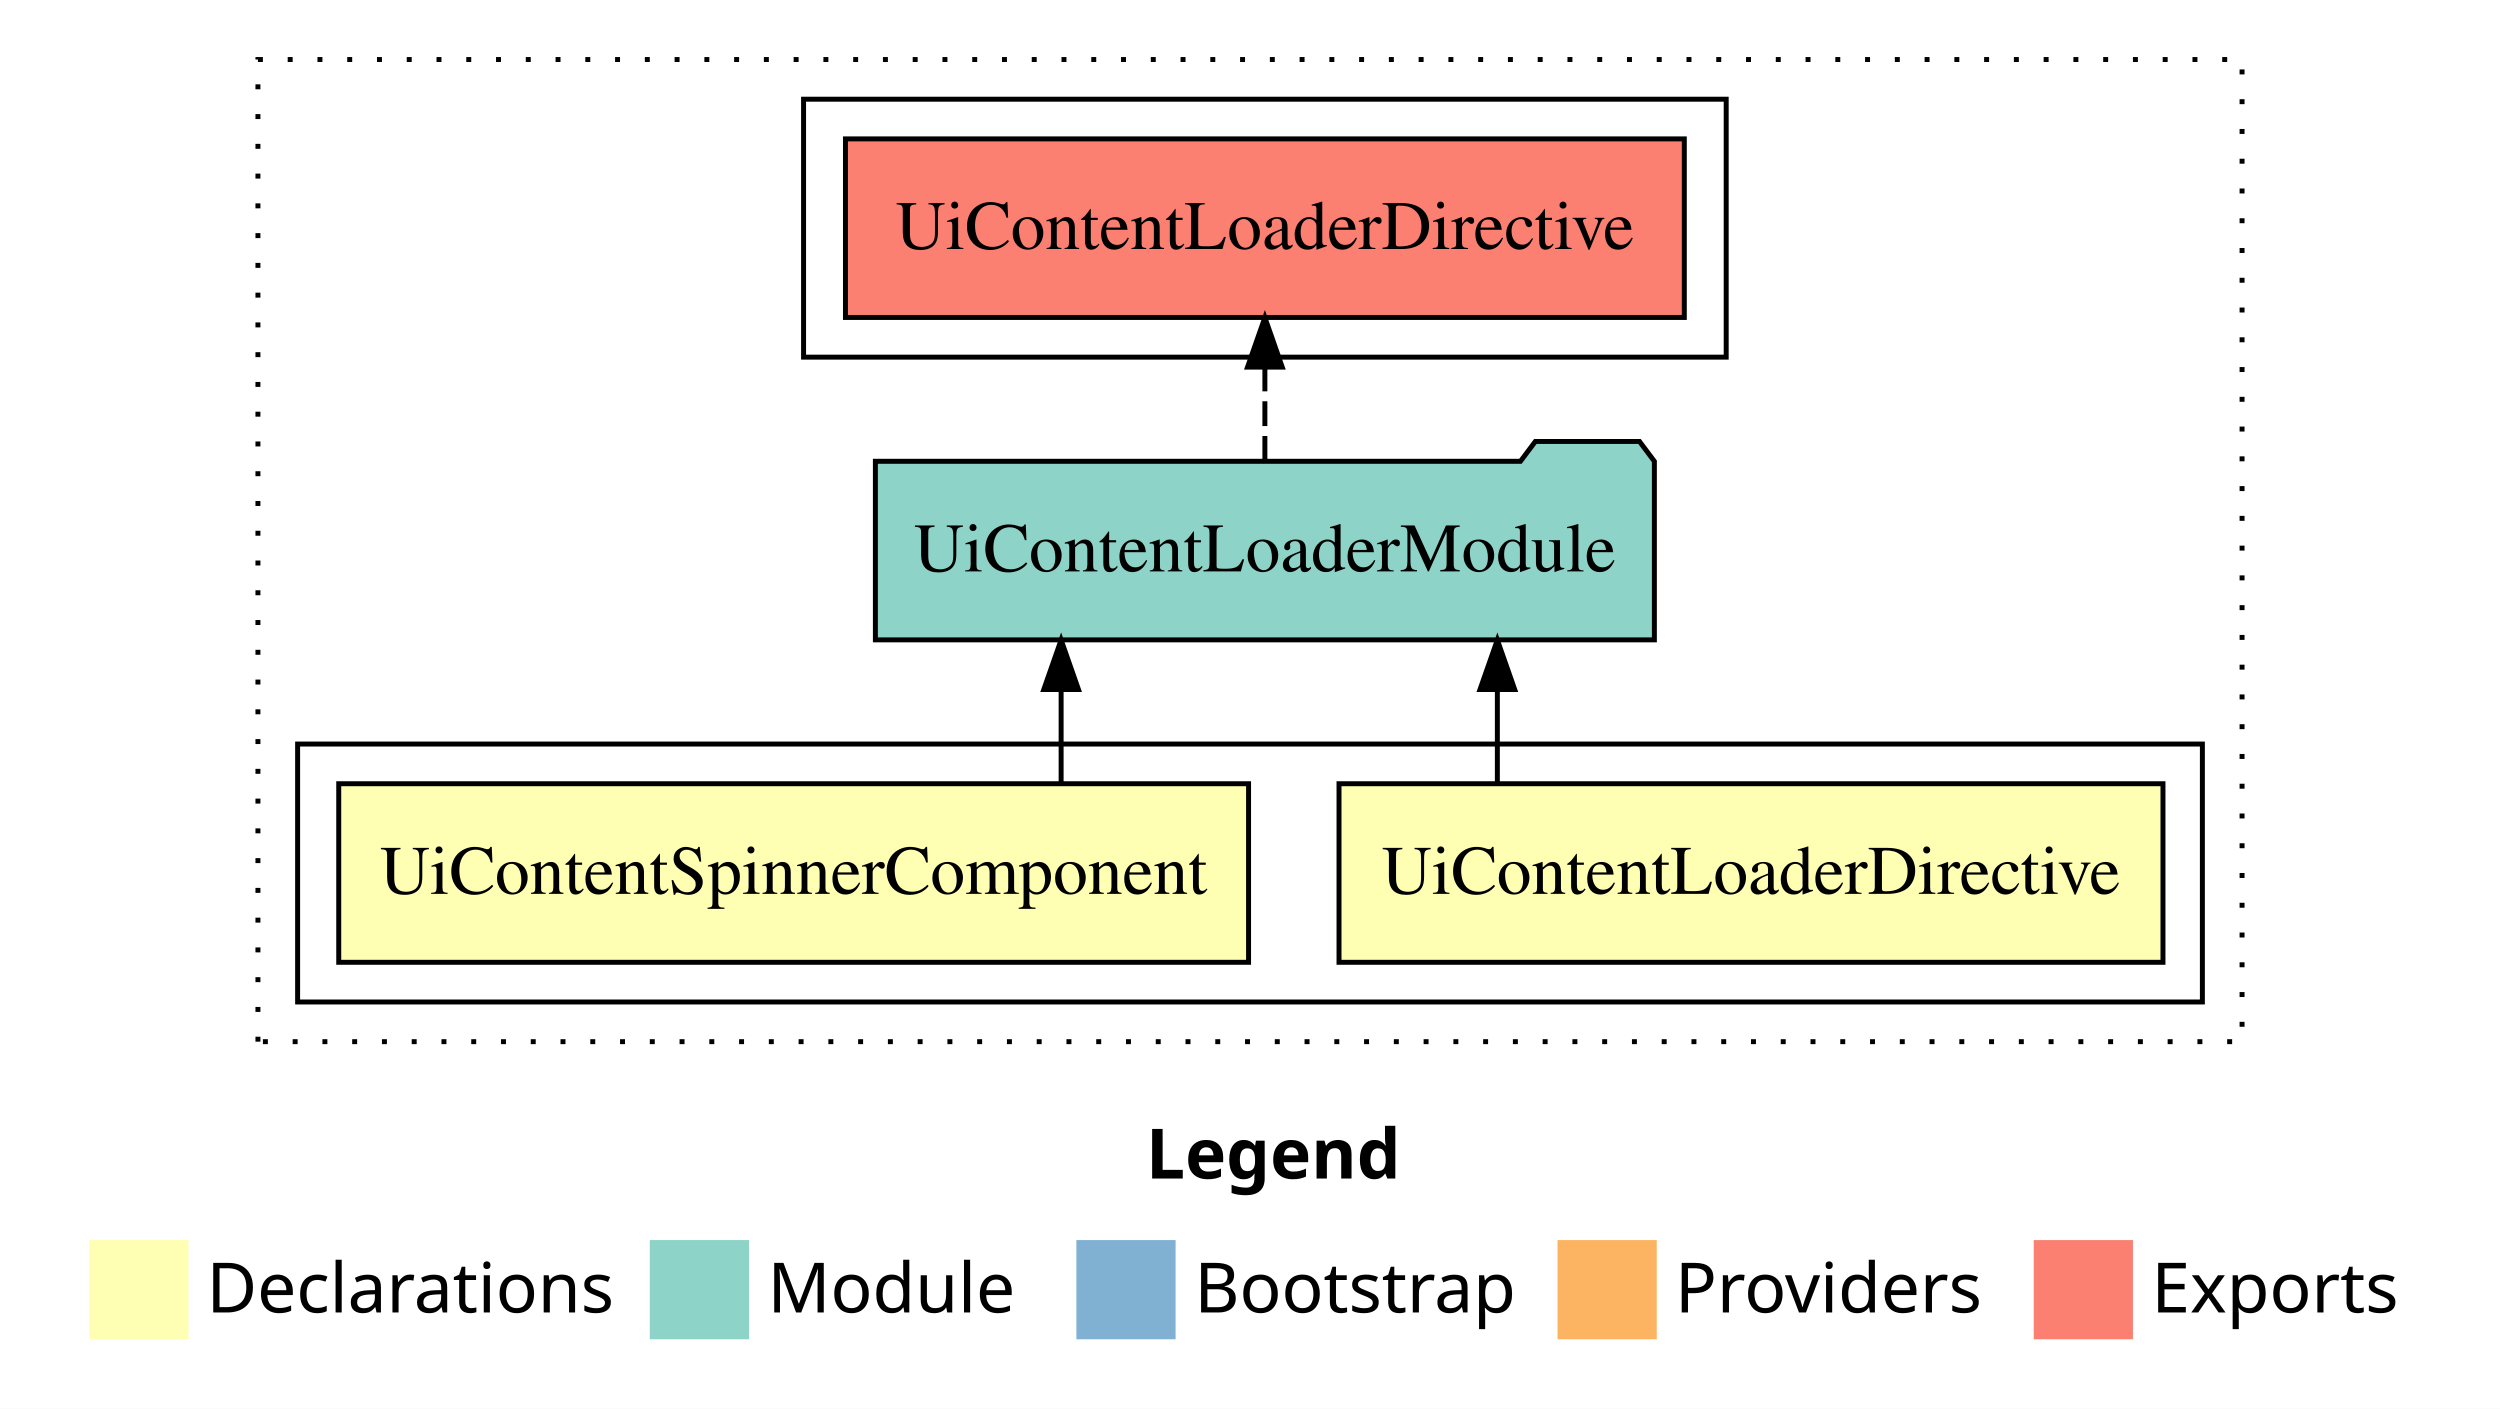
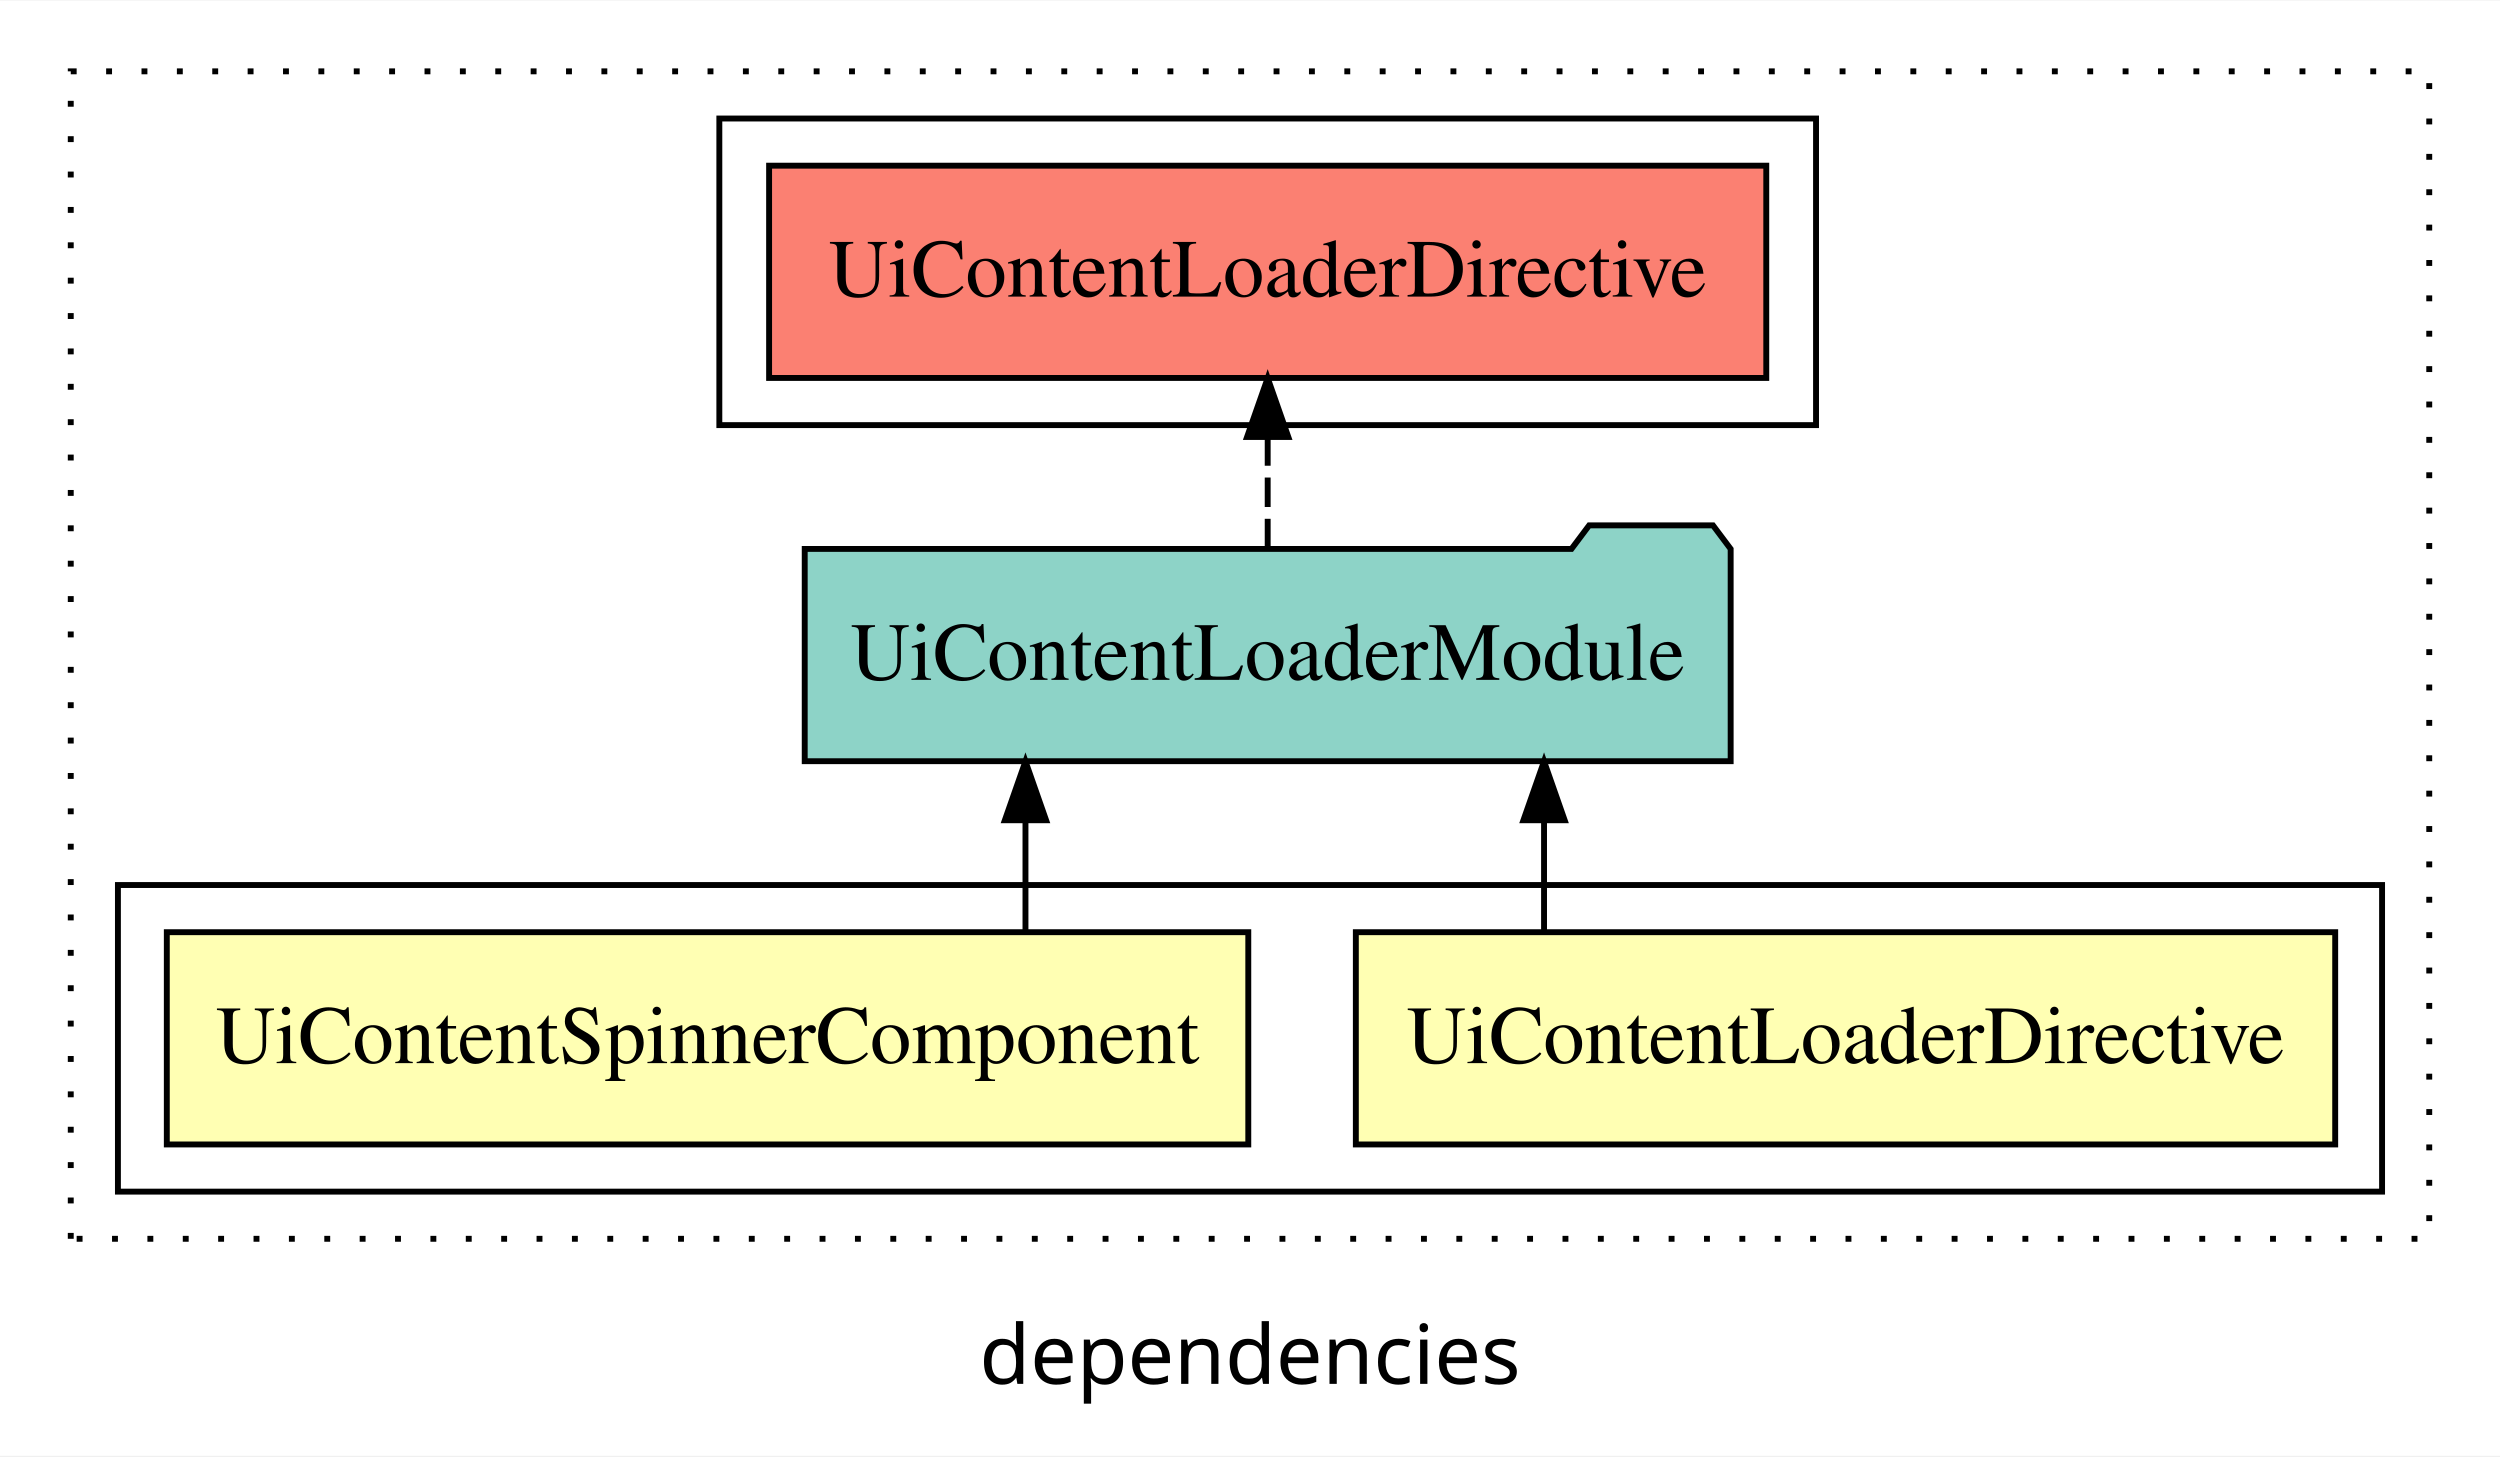
- <svg xmlns="http://www.w3.org/2000/svg" width="504pt" height="284pt" viewBox="0.00 0.00 504.00 284.00">
-   <g id="graph0" class="graph" transform="scale(1 1) rotate(0) translate(4 280)">
-     <polygon fill="#ffffff" stroke="transparent" points="-4,4 -4,-280 500,-280 500,4 -4,4" />
-     <text text-anchor="start" x="227.009" y="-42.4" font-family="sans-serif" font-weight="bold" font-size="14.00" fill="#000000">Legend</text>
-     <polygon fill="#ffffb3" stroke="transparent" points="14,-10 14,-30 34,-30 34,-10 14,-10" />
-     <text text-anchor="start" x="37.629" y="-15.4" font-family="sans-serif" font-size="14.00" fill="#000000">  Declarations</text>
-     <polygon fill="#8dd3c7" stroke="transparent" points="127,-10 127,-30 147,-30 147,-10 127,-10" />
-     <text text-anchor="start" x="150.725" y="-15.4" font-family="sans-serif" font-size="14.00" fill="#000000">  Module</text>
-     <polygon fill="#80b1d3" stroke="transparent" points="213,-10 213,-30 233,-30 233,-10 213,-10" />
-     <text text-anchor="start" x="236.781" y="-15.4" font-family="sans-serif" font-size="14.00" fill="#000000">  Bootstrap</text>
-     <polygon fill="#fdb462" stroke="transparent" points="310,-10 310,-30 330,-30 330,-10 310,-10" />
-     <text text-anchor="start" x="333.673" y="-15.4" font-family="sans-serif" font-size="14.00" fill="#000000">  Providers</text>
-     <polygon fill="#fb8072" stroke="transparent" points="406,-10 406,-30 426,-30 426,-10 406,-10" />
-     <text text-anchor="start" x="429.726" y="-15.4" font-family="sans-serif" font-size="14.00" fill="#000000">  Exports</text>
+ <svg xmlns="http://www.w3.org/2000/svg" width="424pt" height="247pt" viewBox="0.00 0.00 424.00 246.80">
+   <g id="graph0" class="graph" transform="scale(1 1) rotate(0) translate(4 242.8)">
+     <polygon fill="white" stroke="transparent" points="-4,4 -4,-242.8 420,-242.8 420,4 -4,4" />
+     <text text-anchor="middle" x="208" y="-8.2" font-family="sans-serif" font-size="14.00">dependencies</text>
    <g id="clust1" class="cluster">
-       <polygon fill="none" stroke="#000000" stroke-dasharray="1,5" points="48,-70 48,-268 448,-268 448,-70 48,-70" />
+       <polygon fill="none" stroke="black" stroke-dasharray="1,5" points="8,-32.8 8,-230.8 408,-230.8 408,-32.8 8,-32.8" />
    </g>
    <g id="clust2" class="cluster">
-       <polygon fill="none" stroke="#000000" points="56,-78 56,-130 440,-130 440,-78 56,-78" />
+       <polygon fill="none" stroke="black" points="16,-40.8 16,-92.8 400,-92.8 400,-40.8 16,-40.8" />
    </g>
    <g id="clust6" class="cluster">
-       <polygon fill="none" stroke="#000000" points="158,-208 158,-260 344,-260 344,-208 158,-208" />
+       <polygon fill="none" stroke="black" points="118,-170.8 118,-222.8 304,-222.8 304,-170.8 118,-170.8" />
    </g>
    <g id="node1" class="node">
-       <polygon fill="#ffffb3" stroke="#000000" points="432.055,-122 265.945,-122 265.945,-86 432.055,-86 432.055,-122" />
-       <text text-anchor="middle" x="349" y="-99.8" font-family="Times,serif" font-size="14.00" fill="#000000">UiContentLoaderDirective</text>
+       <polygon fill="#ffffb3" stroke="black" points="392.05,-84.8 225.95,-84.8 225.95,-48.8 392.05,-48.8 392.05,-84.8" />
+       <text text-anchor="middle" x="309" y="-62.6" font-family="Times,serif" font-size="14.00">UiContentLoaderDirective</text>
    </g>
    <g id="node3" class="node">
-       <polygon fill="#8dd3c7" stroke="#000000" points="329.522,-187 326.522,-191 305.522,-191 302.522,-187 172.477,-187 172.477,-151 329.522,-151 329.522,-187" />
-       <text text-anchor="middle" x="251" y="-164.8" font-family="Times,serif" font-size="14.00" fill="#000000">UiContentLoaderModule</text>
+       <polygon fill="#8dd3c7" stroke="black" points="289.52,-149.8 286.52,-153.8 265.52,-153.8 262.52,-149.8 132.48,-149.8 132.48,-113.8 289.52,-113.8 289.52,-149.8" />
+       <text text-anchor="middle" x="211" y="-127.6" font-family="Times,serif" font-size="14.00">UiContentLoaderModule</text>
    </g>
    <g id="edge1" class="edge">
-       <path fill="none" stroke="#000000" d="M297.867,-122.106C297.867,-122.106 297.867,-140.991 297.867,-140.991" />
-       <polygon fill="#000000" stroke="#000000" points="294.367,-140.991 297.867,-150.991 301.367,-140.991 294.367,-140.991" />
+       <path fill="none" stroke="black" d="M257.87,-84.91C257.87,-84.91 257.87,-103.79 257.87,-103.79" />
+       <polygon fill="black" stroke="black" points="254.37,-103.79 257.87,-113.79 261.37,-103.79 254.37,-103.79" />
    </g>
    <g id="node2" class="node">
-       <polygon fill="#ffffb3" stroke="#000000" points="247.71,-122 64.29,-122 64.29,-86 247.71,-86 247.71,-122" />
-       <text text-anchor="middle" x="156" y="-99.8" font-family="Times,serif" font-size="14.00" fill="#000000">UiContentSpinnerComponent</text>
+       <polygon fill="#ffffb3" stroke="black" points="207.71,-84.8 24.29,-84.8 24.29,-48.8 207.71,-48.8 207.71,-84.8" />
+       <text text-anchor="middle" x="116" y="-62.6" font-family="Times,serif" font-size="14.00">UiContentSpinnerComponent</text>
    </g>
    <g id="edge2" class="edge">
-       <path fill="none" stroke="#000000" d="M209.922,-122.106C209.922,-122.106 209.922,-140.991 209.922,-140.991" />
-       <polygon fill="#000000" stroke="#000000" points="206.422,-140.991 209.922,-150.991 213.422,-140.991 206.422,-140.991" />
+       <path fill="none" stroke="black" d="M169.92,-84.91C169.92,-84.91 169.92,-103.79 169.92,-103.79" />
+       <polygon fill="black" stroke="black" points="166.42,-103.79 169.92,-113.79 173.42,-103.79 166.42,-103.79" />
    </g>
    <g id="node4" class="node">
-       <polygon fill="#fb8072" stroke="#000000" points="335.555,-252 166.445,-252 166.445,-216 335.555,-216 335.555,-252" />
-       <text text-anchor="middle" x="251" y="-229.8" font-family="Times,serif" font-size="14.00" fill="#000000">UiContentLoaderDirective </text>
+       <polygon fill="#fb8072" stroke="black" points="295.56,-214.8 126.44,-214.8 126.44,-178.8 295.56,-178.8 295.56,-214.8" />
+       <text text-anchor="middle" x="211" y="-192.6" font-family="Times,serif" font-size="14.00">UiContentLoaderDirective </text>
    </g>
    <g id="edge3" class="edge">
-       <path fill="none" stroke="#000000" stroke-dasharray="5,2" d="M251,-187.106C251,-187.106 251,-205.991 251,-205.991" />
-       <polygon fill="#000000" stroke="#000000" points="247.5,-205.991 251,-215.991 254.5,-205.991 247.5,-205.991" />
+       <path fill="none" stroke="black" stroke-dasharray="5,2" d="M211,-149.91C211,-149.91 211,-168.79 211,-168.79" />
+       <polygon fill="black" stroke="black" points="207.5,-168.79 211,-178.79 214.5,-168.79 207.5,-168.79" />
    </g>
  </g>
</svg>
